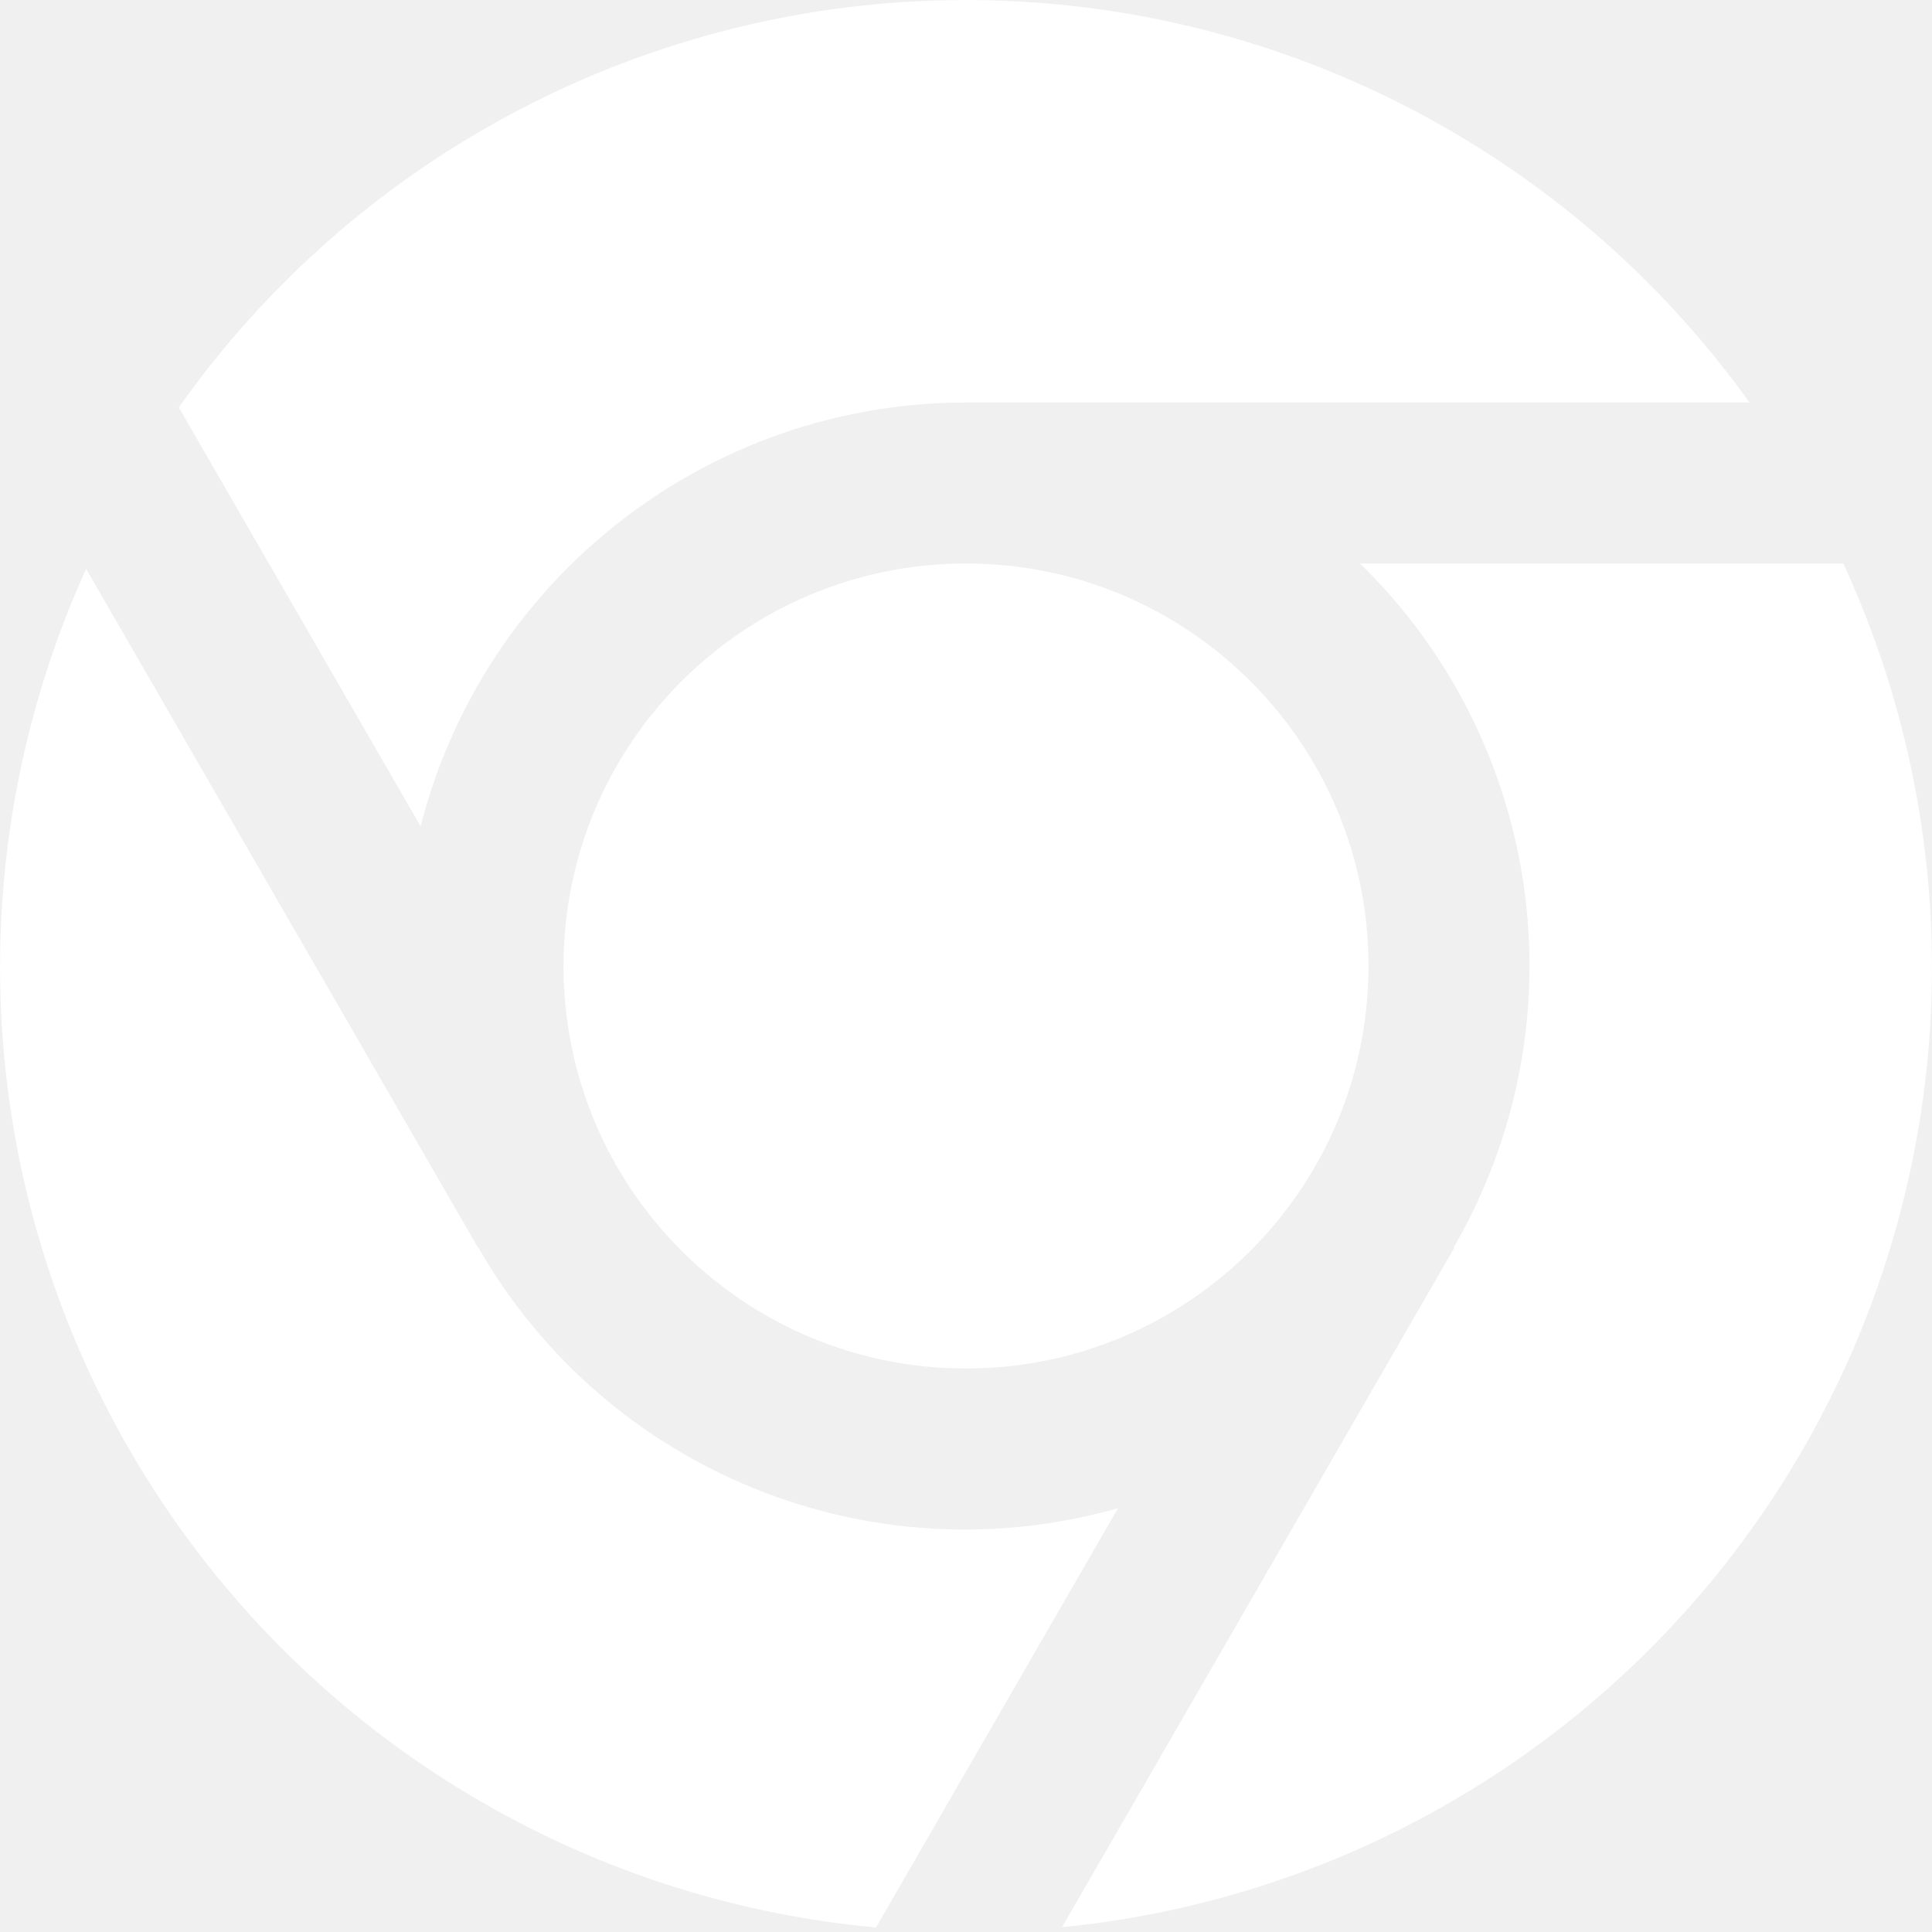
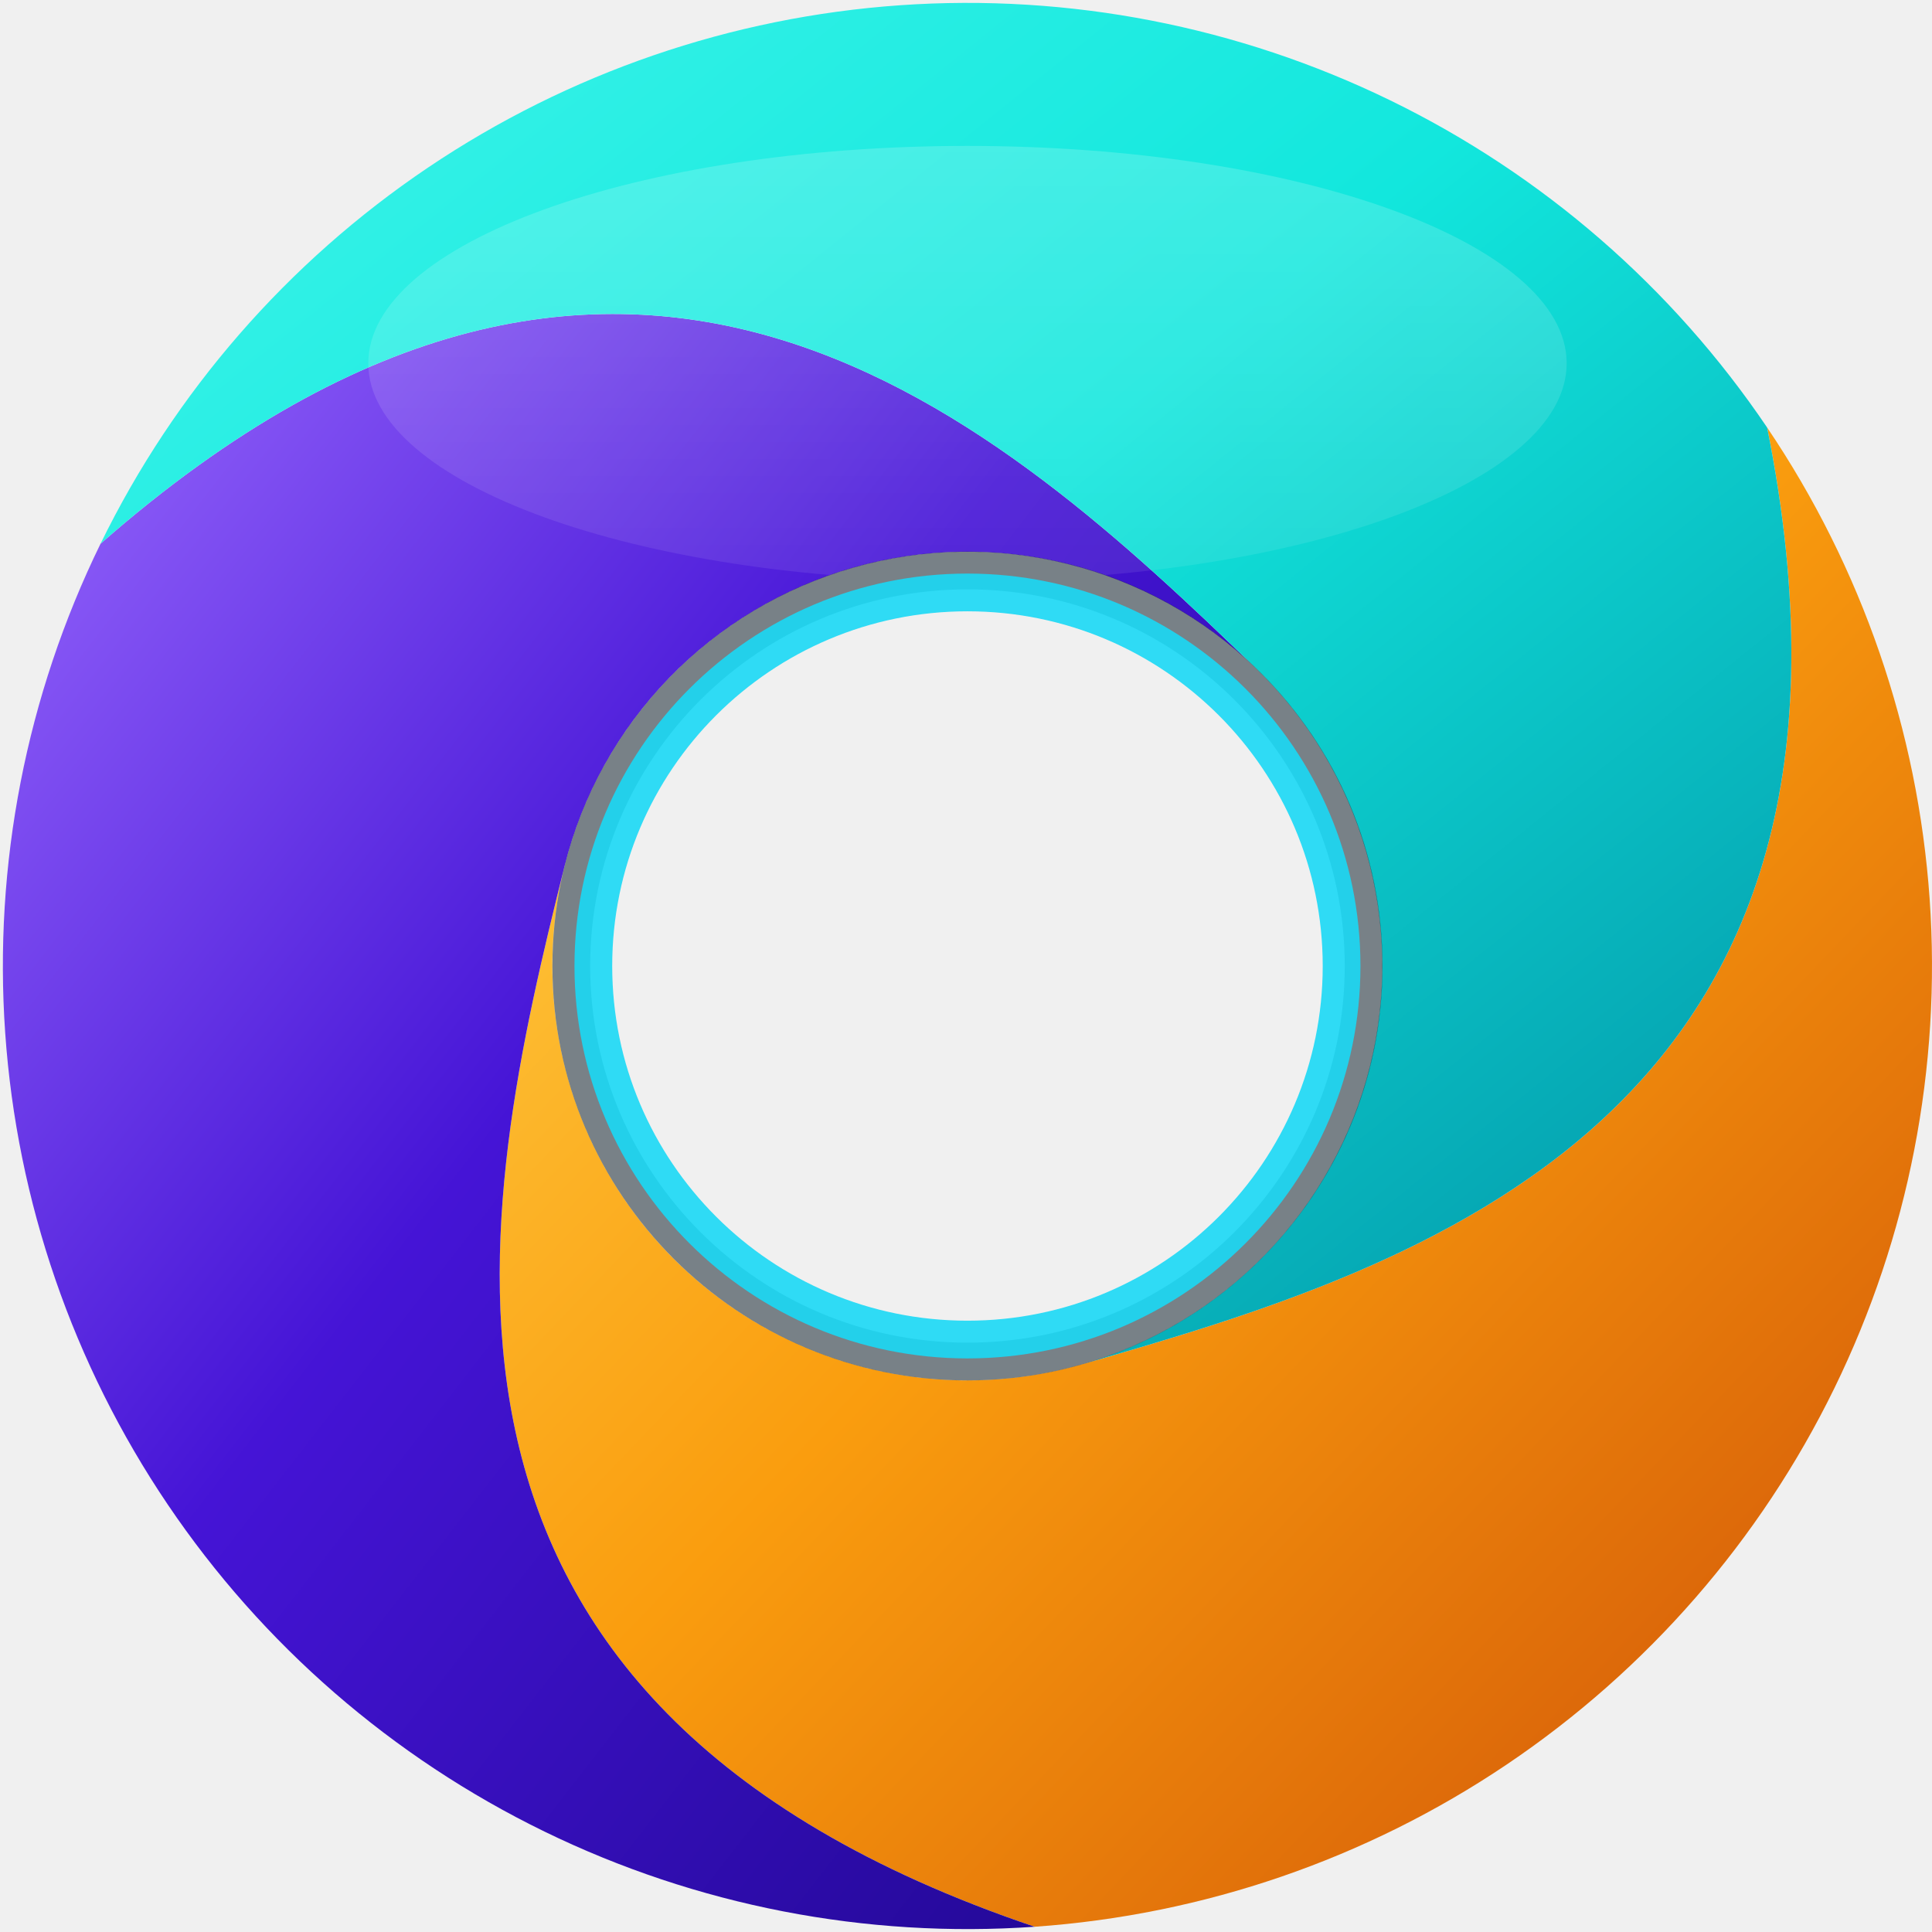
- <svg xmlns="http://www.w3.org/2000/svg" width="24" height="24" viewBox="0 0 24 24" fill="none">
-   <g clip-path="url(#a)" fill="#fff">
-     <path d="M5.225 10.265A6.996 6.996 0 0 1 12 5h9.733a11.976 11.976 0 0 0-19.512.061l3.004 5.204zM22.898 7h-6.003a6.979 6.979 0 0 1 1.162 8.498l.008.004-4.872 8.438A11.98 11.98 0 0 0 22.898 7zm-9.009 11.735A6.964 6.964 0 0 1 5.944 15.5l-.004.002-4.87-8.435a11.98 11.98 0 0 0 9.812 16.877l3.007-5.21z" />
-     <path d="M12 17a5 5 0 1 0 0-10 5 5 0 0 0 0 10z" />
+ <svg xmlns="http://www.w3.org/2000/svg" width="256" height="256" viewBox="0 0 256 256" fill="none">
+   <g clip-path="url(#clip0_5_3)">
+     <path d="M234.157 56.653C246.7 75.225 254.126 96.766 255.688 119.112C257.251 141.457 252.895 163.82 243.059 183.952C233.223 204.085 218.253 221.277 199.654 233.802C181.054 246.327 159.481 253.743 137.101 255.304C48.644 225.411 63.516 160.019 74.825 114.697C72.486 124.05 72.654 133.854 75.313 143.121C77.972 152.389 83.028 160.794 89.971 167.492C96.915 174.19 105.502 178.945 114.87 181.278C124.238 183.612 134.056 183.442 143.337 180.786C188.301 167.908 252.476 148.109 234.157 56.653Z" fill="url(#paint0_linear_5_3)" />
+     <path d="M137.101 255.304C114.72 256.866 92.321 252.519 72.156 242.697C51.99 232.876 34.77 217.927 22.225 199.354C9.68 180.781 2.253 159.238 0.691 136.89C-0.872 114.542 3.485 92.177 13.323 72.043C83.5 10.48 132.764 56.072 166.381 88.517C159.439 81.823 150.855 77.072 141.491 74.739C132.128 72.406 122.314 72.575 113.037 75.228C103.759 77.88 95.344 82.924 88.637 89.853C81.929 96.781 77.166 105.349 74.825 114.697C63.516 160.019 48.644 225.411 137.101 255.304Z" fill="url(#paint1_linear_5_3)" />
+     <path d="M13.323 72.043C23.16 51.91 38.131 34.717 56.732 22.192C75.334 9.667 96.909 2.253 119.29 0.693C141.671 -0.867 164.069 3.483 184.232 13.306C204.396 23.129 221.614 38.079 234.157 56.653C252.476 148.109 188.301 167.908 143.337 180.785C152.613 178.127 161.025 173.078 167.728 166.145C174.432 159.213 179.19 150.641 181.525 141.291C183.86 131.941 183.69 122.142 181.032 112.879C178.373 103.615 173.32 95.213 166.381 88.517C132.764 56.072 83.5 10.48 13.323 72.043Z" fill="url(#paint2_linear_5_3)" />
+     <path opacity="0.5" d="M128.194 76.955C172.042 76.955 207.589 64.056 207.589 48.145C207.589 32.234 172.042 19.335 128.194 19.335C84.345 19.335 48.799 32.234 48.799 48.145C48.799 64.056 84.345 76.955 128.194 76.955Z" fill="url(#paint3_linear_5_3)" />
+     <mask id="stroke0_5_3" fill="white">
+       <path d="M128.194 182.912C158.567 182.912 183.189 158.327 183.189 128C183.189 97.673 158.567 73.088 128.194 73.088C97.82 73.088 73.198 97.673 73.198 128C73.198 158.327 97.82 182.912 128.194 182.912Z" />
+     </mask>
+     <path d="M183.189 128C183.189 158.327 158.567 182.912 128.194 182.912C97.82 182.912 73.198 158.327 73.198 128C73.198 97.673 97.82 73.088 128.194 73.088C158.567 73.088 183.189 97.673 183.189 128Z" stroke-width="10" stroke="#00131F" stroke-opacity="0.5" mask="url(#stroke0_5_3)" />
+     <path opacity="0.9" d="M177.767 128C177.767 155.337 155.572 177.498 128.194 177.498C100.815 177.498 78.62 155.337 78.62 128C78.62 100.663 100.815 78.501 128.194 78.501C155.572 78.501 177.767 100.663 177.767 128Z" stroke-width="5" stroke="#19D8F5" />
  </g>
  <defs>
-     <clipPath id="a">
-       <path fill="#fff" d="M0 0h24v24H0z" />
+     <linearGradient id="paint0_linear_5_3" x1="66.213" y1="56.653" x2="264.658" y2="246.241" gradientUnits="userSpaceOnUse">
+       <stop stop-color="#FFD24A" />
+       <stop offset="0.45" stop-color="#FA9D0E" />
+       <stop offset="1" stop-color="#CD4D07" />
+     </linearGradient>
+     <linearGradient id="paint1_linear_5_3" x1="0.38" y1="41.604" x2="207.666" y2="202.389" gradientUnits="userSpaceOnUse">
+       <stop stop-color="#9B6BFF" />
+       <stop offset="0.45" stop-color="#4514D6" />
+       <stop offset="1" stop-color="#1E078E" />
+     </linearGradient>
+     <linearGradient id="paint2_linear_5_3" x1="13.323" y1="0.383" x2="189.573" y2="219.267" gradientUnits="userSpaceOnUse">
+       <stop stop-color="#3FF5EA" />
+       <stop offset="0.45" stop-color="#12E7DD" />
+       <stop offset="1" stop-color="#0192A6" />
+     </linearGradient>
+     <linearGradient id="paint3_linear_5_3" x1="48.799" y1="19.335" x2="48.799" y2="76.955" gradientUnits="userSpaceOnUse">
+       <stop stop-color="white" stop-opacity="0.35" />
+       <stop offset="1" stop-color="white" stop-opacity="0.15" />
+     </linearGradient>
+     <clipPath id="clip0_5_3">
+       <rect width="256" height="256" fill="white" />
    </clipPath>
  </defs>
</svg>
